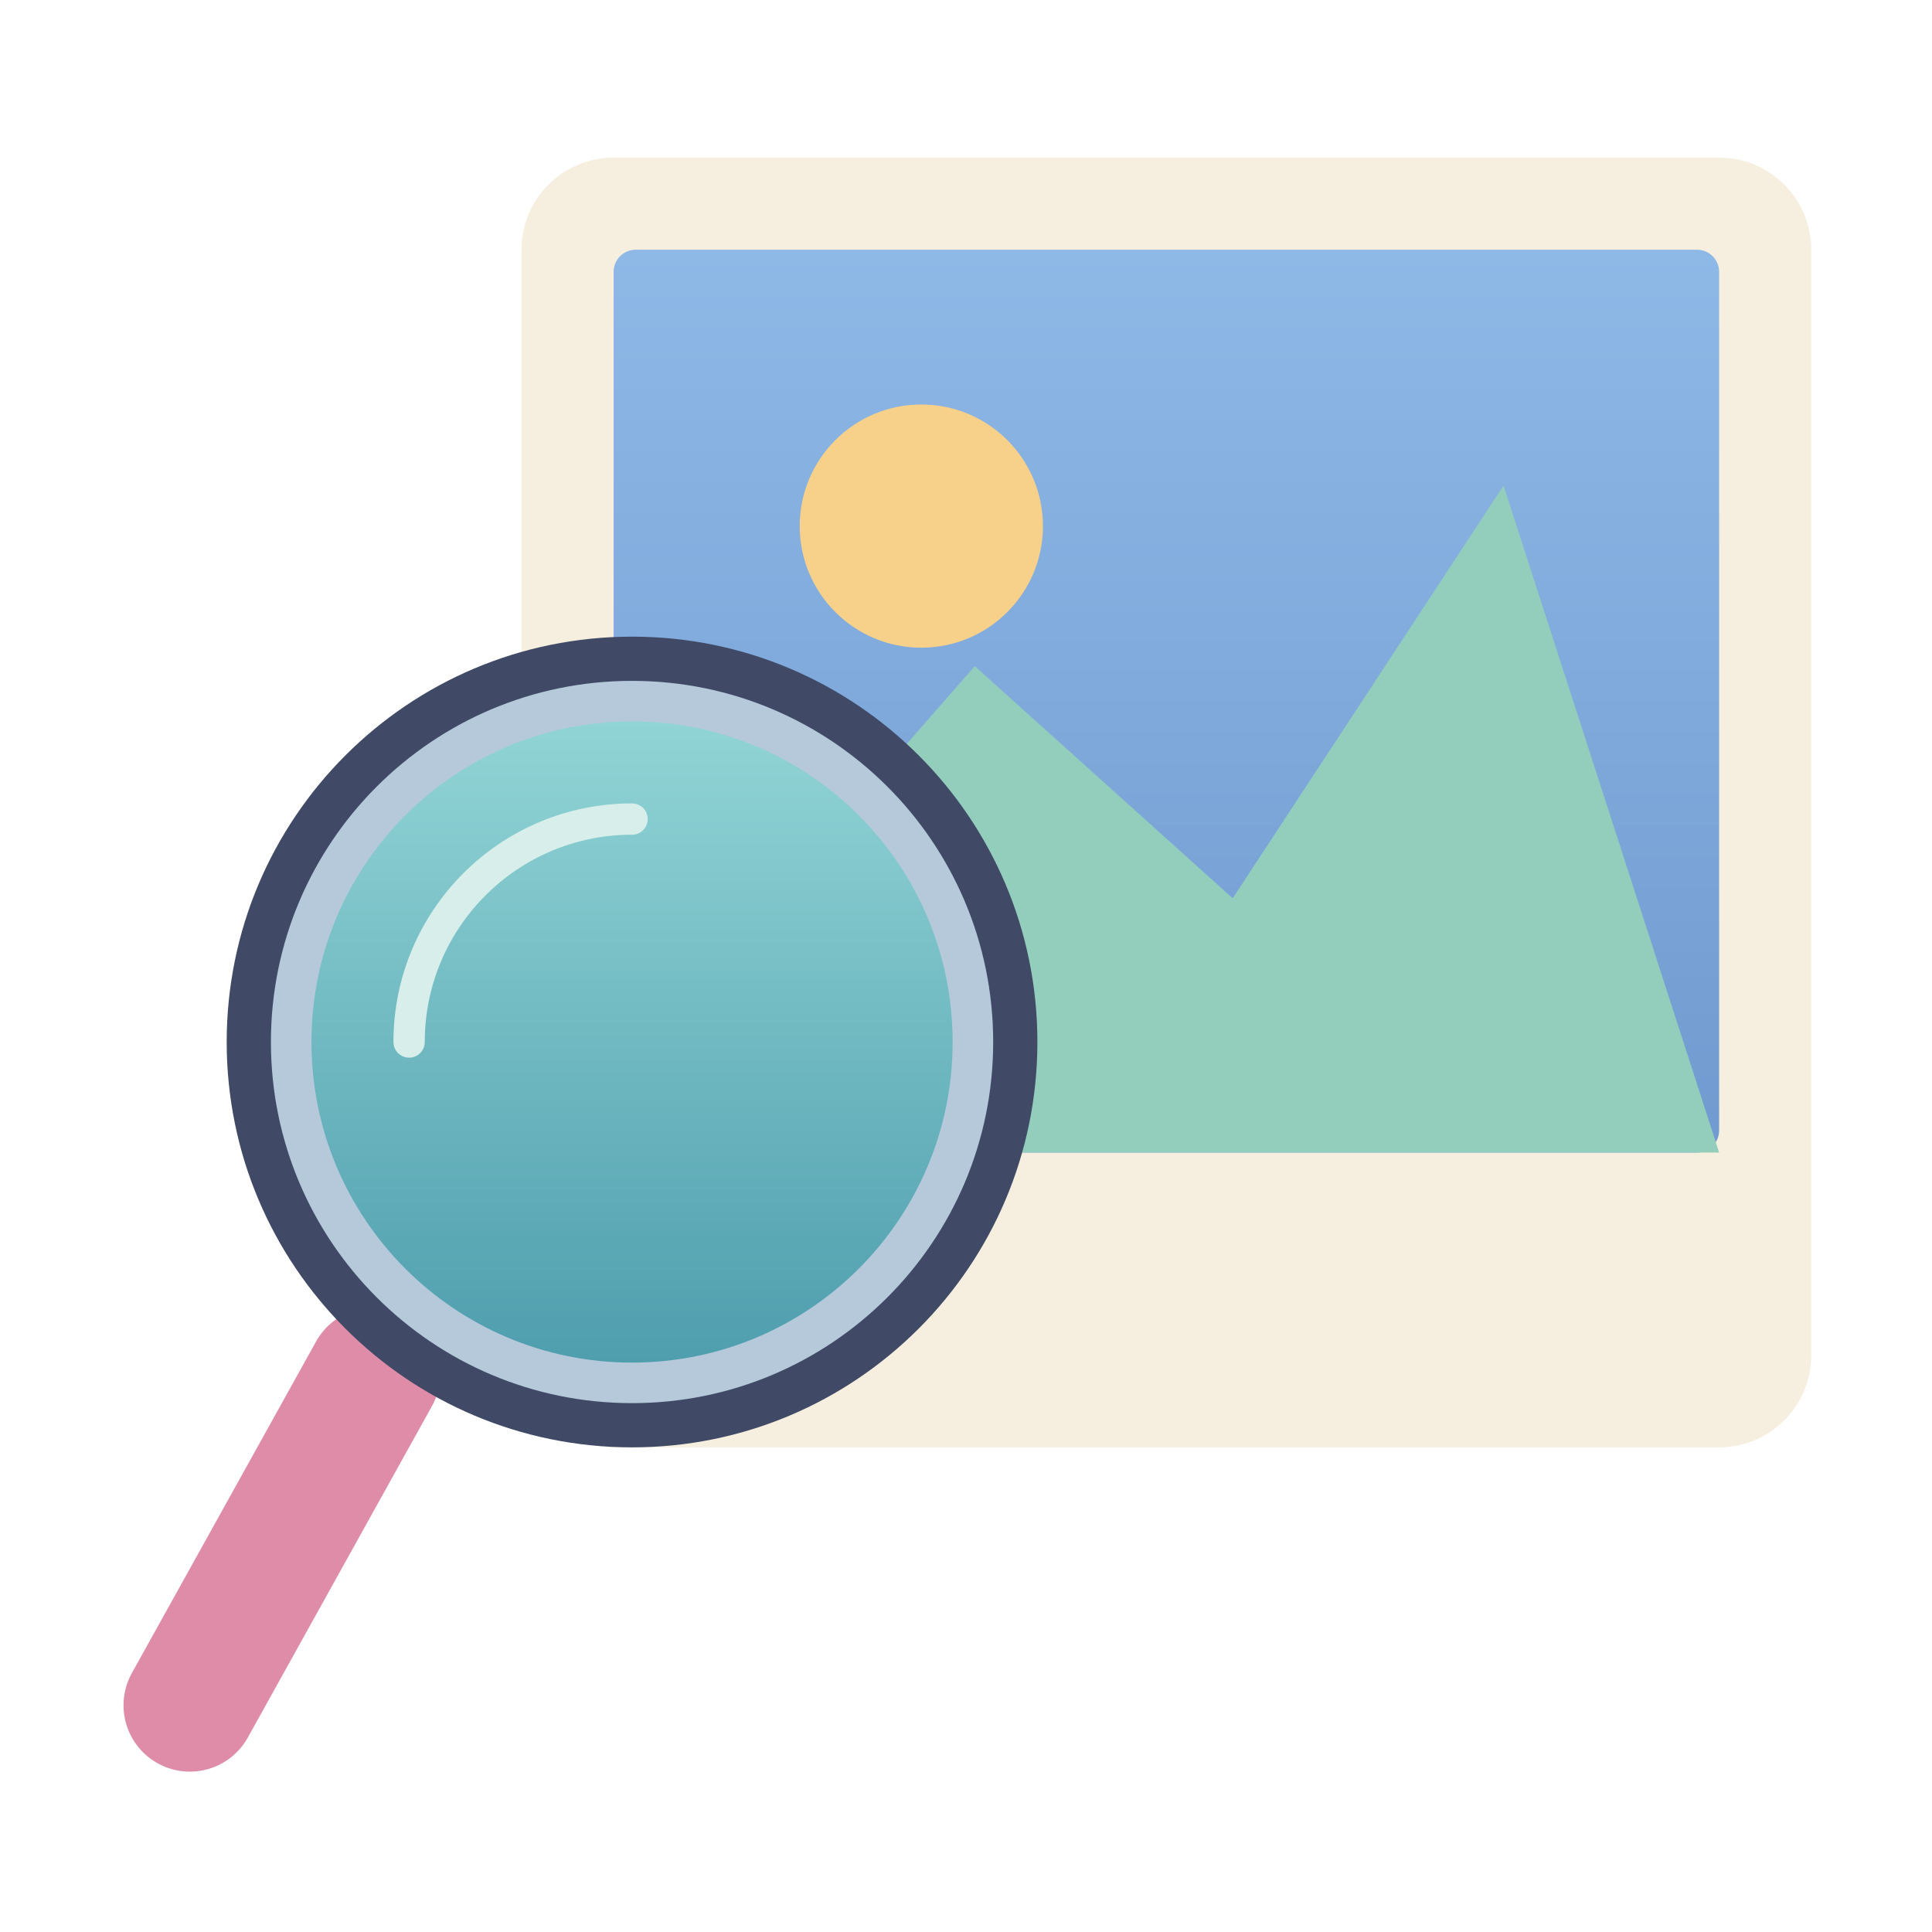
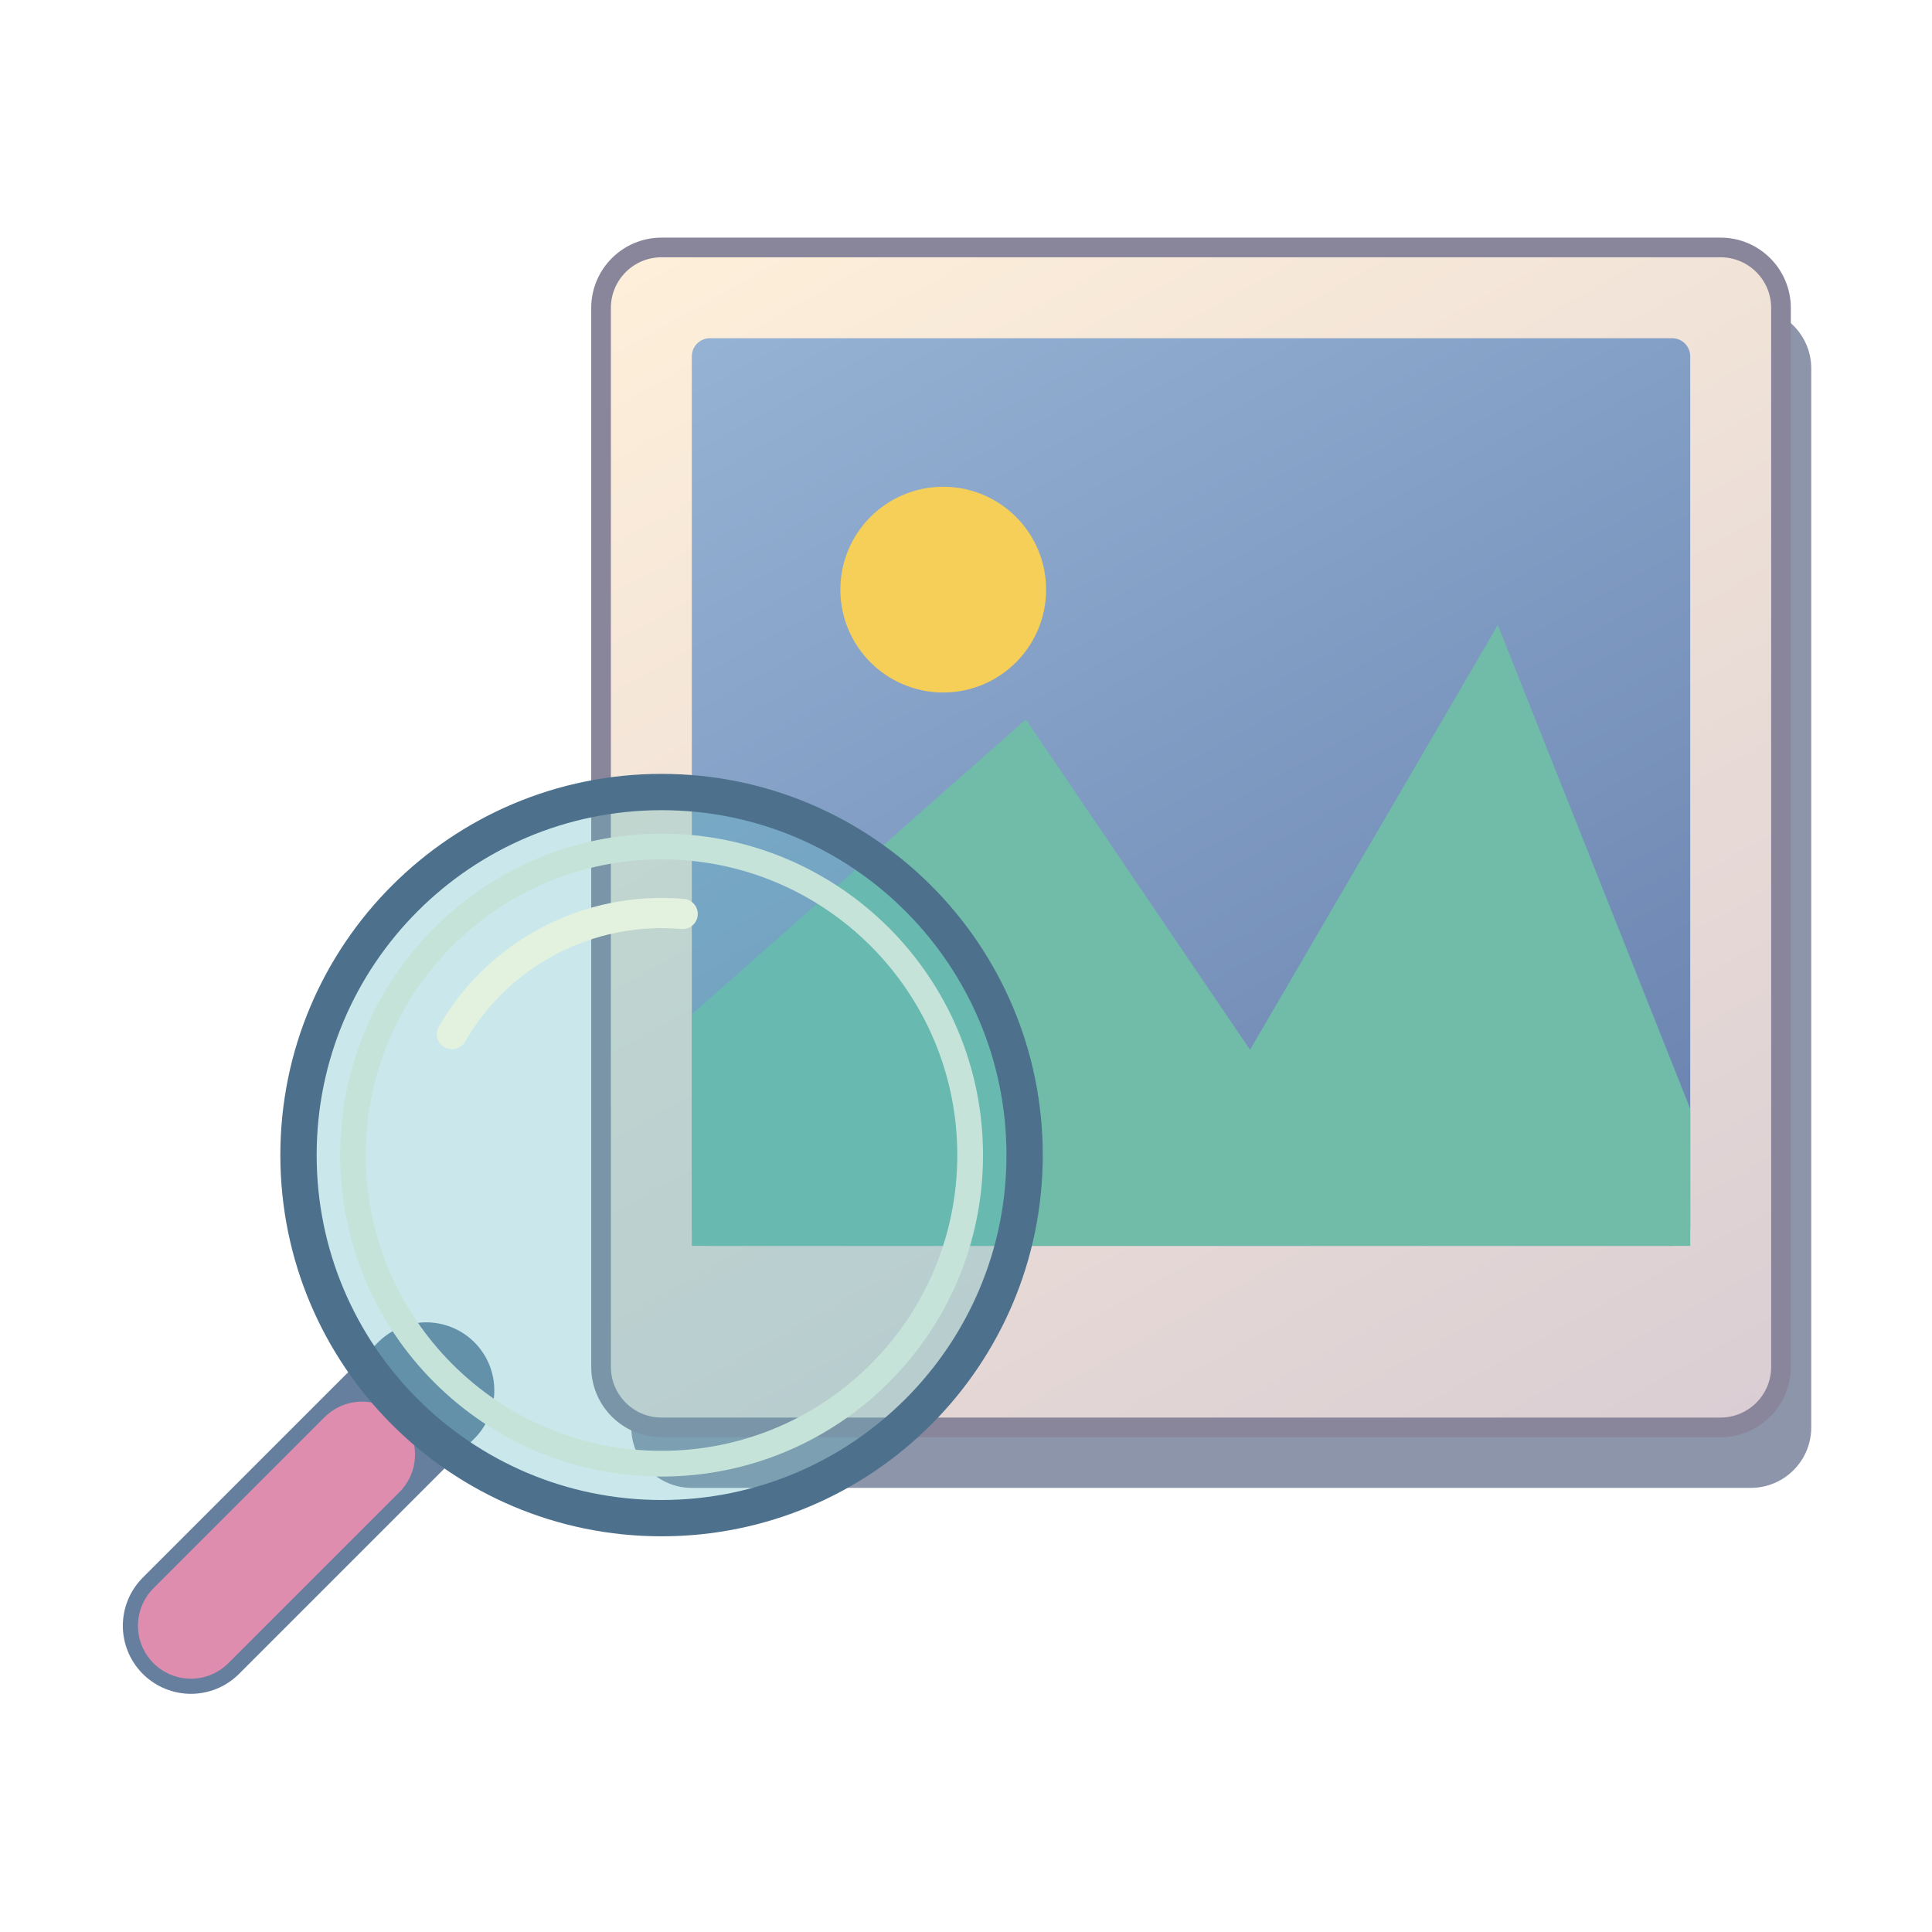
<svg xmlns="http://www.w3.org/2000/svg" width="64" height="64" viewBox="0 0 64 64">
-   <g id="frameless-artwork" transform="translate(-4.697548 -9.427793) scale(1.220708)">
+   <g id="frameless-artwork" transform="translate(1.870246 1.181208) scale(1.002237)">
    <defs>
      <linearGradient id="enamel" x1="0" y1="0" x2=".6" y2="1">
-         <stop stop-color="#f5c3ca" />
+         <stop stop-color="#f4c8d7" />
        <stop offset=".4" stop-color="#e88bb6" />
-         <stop offset="1" stop-color="#a4688f" />
+         <stop offset="1" stop-color="#b94e87" />
      </linearGradient>
      <linearGradient id="ink" x1="0" y1="0" x2="1" y2="1">
-         <stop stop-color="#f3b6c0" />
+         <stop stop-color="#f4c8d7" />
        <stop offset=".6" stop-color="#e56ea1" />
-         <stop offset="1" stop-color="#a25682" />
+         <stop offset="1" stop-color="#b39bd9" />
      </linearGradient>
      <linearGradient id="gem" x1="0" y1="0" x2="1" y2="1">
-         <stop stop-color="#ceb7cc" />
+         <stop stop-color="#d9c3f2" />
        <stop offset=".5" stop-color="#9272ba" />
-         <stop offset="1" stop-color="#6e5991" />
+         <stop offset="1" stop-color="#71385f" />
      </linearGradient>
    </defs>
    <g stroke-linecap="round" stroke-linejoin="round" />
    <defs>
-       <linearGradient id="sky" x1="0" y1="0" x2="0" y2="1">
-         <stop stop-color="#8eb8e6" />
-         <stop offset="1" stop-color="#719bd0" />
+       <linearGradient id="s-paper" gradientUnits="userSpaceOnUse" x1="15" y1="8" x2="43" y2="58">
+         <stop stop-color="#fff0da" />
+         <stop offset="1" stop-color="#d7cbd3" />
      </linearGradient>
-       <linearGradient id="lens" x1="0" y1="0" x2="0" y2="1">
-         <stop stop-color="#91d4d5" />
-         <stop offset="1" stop-color="#4f9eae" />
+       <linearGradient id="s-jade" gradientUnits="userSpaceOnUse" x1="15" y1="8" x2="43" y2="58">
+         <stop stop-color="#88cdb9" />
+         <stop offset="1" stop-color="#44878c" />
+       </linearGradient>
+       <linearGradient id="s-blue" gradientUnits="userSpaceOnUse" x1="15" y1="8" x2="43" y2="58">
+         <stop stop-color="#9ab8d8" />
+         <stop offset="1" stop-color="#5d74a5" />
+       </linearGradient>
+       <linearGradient id="s-violet" gradientUnits="userSpaceOnUse" x1="15" y1="8" x2="43" y2="58">
+         <stop stop-color="#b3a1d9" />
+         <stop offset="1" stop-color="#8274a9" />
+       </linearGradient>
+       <linearGradient id="s-rose" gradientUnits="userSpaceOnUse" x1="15" y1="8" x2="43" y2="58">
+         <stop stop-color="#eca2bc" />
+         <stop offset="1" stop-color="#b66696" />
+       </linearGradient>
+       <linearGradient id="s-copper" gradientUnits="userSpaceOnUse" x1="15" y1="8" x2="43" y2="58">
+         <stop stop-color="#f0c582" />
+         <stop offset="1" stop-color="#d59965" />
+       </linearGradient>
+       <linearGradient id="s-steel" gradientUnits="userSpaceOnUse" x1="15" y1="8" x2="43" y2="58">
+         <stop stop-color="#cbd9d9" />
+         <stop offset="1" stop-color="#8298b0" />
+       </linearGradient>
+       <linearGradient id="s-coral" gradientUnits="userSpaceOnUse" x1="15" y1="8" x2="43" y2="58">
+         <stop stop-color="#ef9b83" />
+         <stop offset="1" stop-color="#cc697c" />
+       </linearGradient>
+       <linearGradient id="screen-glass" gradientUnits="userSpaceOnUse" x1="32" y1="10" x2="32" y2="45">
+         <stop stop-color="#42516c" />
+         <stop offset="1" stop-color="#29283e" />
+       </linearGradient>
+       <linearGradient id="rubber-handle" gradientUnits="userSpaceOnUse" x1="32" y1="8" x2="32" y2="24">
+         <stop stop-color="#ee9c91" />
+         <stop offset=".45" stop-color="#e87f8d" />
+         <stop offset="1" stop-color="#b85c7b" />
      </linearGradient>
    </defs>
    <g data-material="authored" stroke-linecap="round" stroke-linejoin="round">
-       <rect x="18" y="12" width="35" height="35" rx="2.5" fill="#f6efdf" />
-       <rect x="20.5" y="14.5" width="30" height="24.5" rx="0.6" fill="url(#sky)" />
-       <circle cx="28.85" cy="22" r="3.3" fill="#f7d18a" />
-       <path d="M20.5 37l9.8 -11.2 7.0 6.3 7.35 -11.2L50.5 39H20.5Z" fill="#93cebd" />
-       <path d="m14 45-5 9" fill="none" stroke="#df8ca9" stroke-width="3.6" />
-       <circle cx="21" cy="36" r="11" fill="#404a66" />
-       <circle cx="21" cy="36" r="9.8" fill="#b5c9da" />
-       <circle cx="21" cy="36" r="8.7" fill="url(#lens)" />
-       <path d="M14.95 36a6.05 6.05 0 0 1 6.05 -6.05" fill="none" stroke="#d8eeea" stroke-width="0.85" />
+       <rect x="19" y="9" width="39" height="39" rx="2" fill="#8d95aa" />
+       <rect x="18" y="7" width="39" height="39" rx="2" fill="url(#s-paper)" stroke="#89869c" stroke-width="0.65" />
+       <rect x="21" y="10" width="33" height="30" rx="0.6" fill="url(#s-blue)" />
+       <circle cx="29.31" cy="18.31" r="3.4" fill="#f6cf58" />
+       <path d="M21 40V32.35L32.04 22.6 39.45 33.52 47.64 19.48 54 35.47V40Z" fill="#70bca9" />
+       <path d="M12.222 44.778l-7.778 7.778" fill="none" stroke="#667f9e" stroke-width="4.5" />
+       <path d="M10.101 46.899l-5.657 5.657" fill="none" stroke="#df8daf" stroke-width="3.5" />
+       <circle cx="20" cy="37" r="12" fill="#5ab6bf" stroke="#4d718d" stroke-width="1.2" fill-opacity=".32" />
+       <circle cx="20" cy="37" r="10.2" fill="none" stroke="#c6e3da" stroke-width="0.85" />
+       <path d="M13.072 33A8 8 0 0 1 20.697 29.03" fill="none" stroke="#e3f2df" stroke-width="1" />
    </g>
  </g>
</svg>
